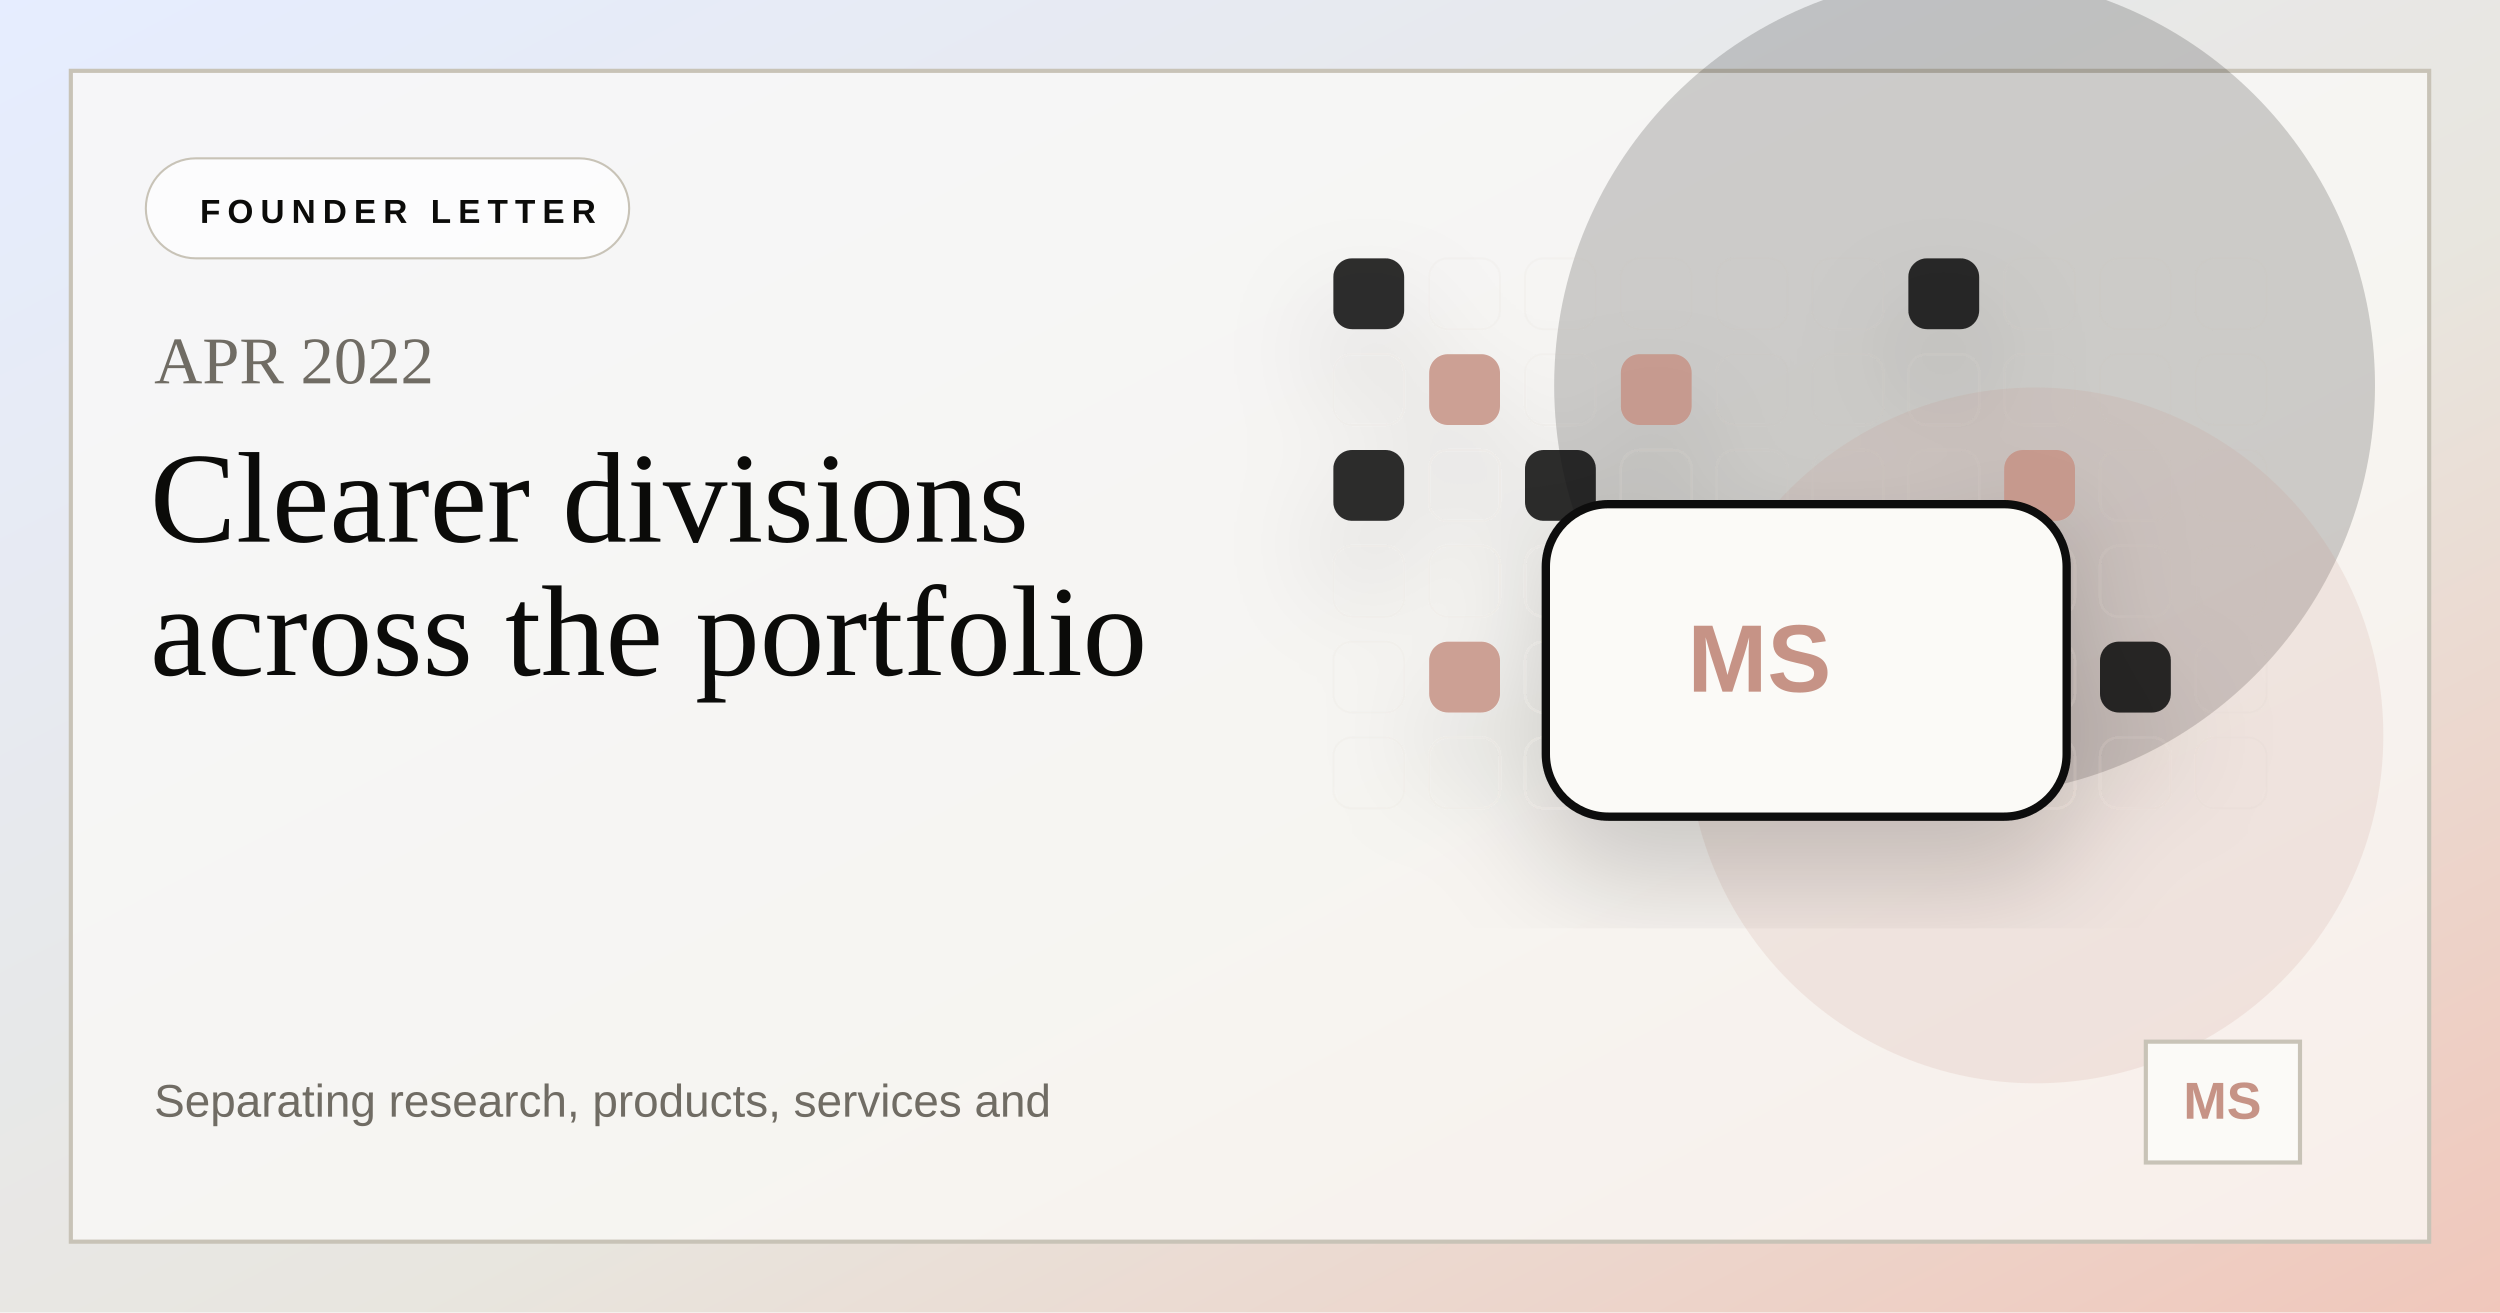
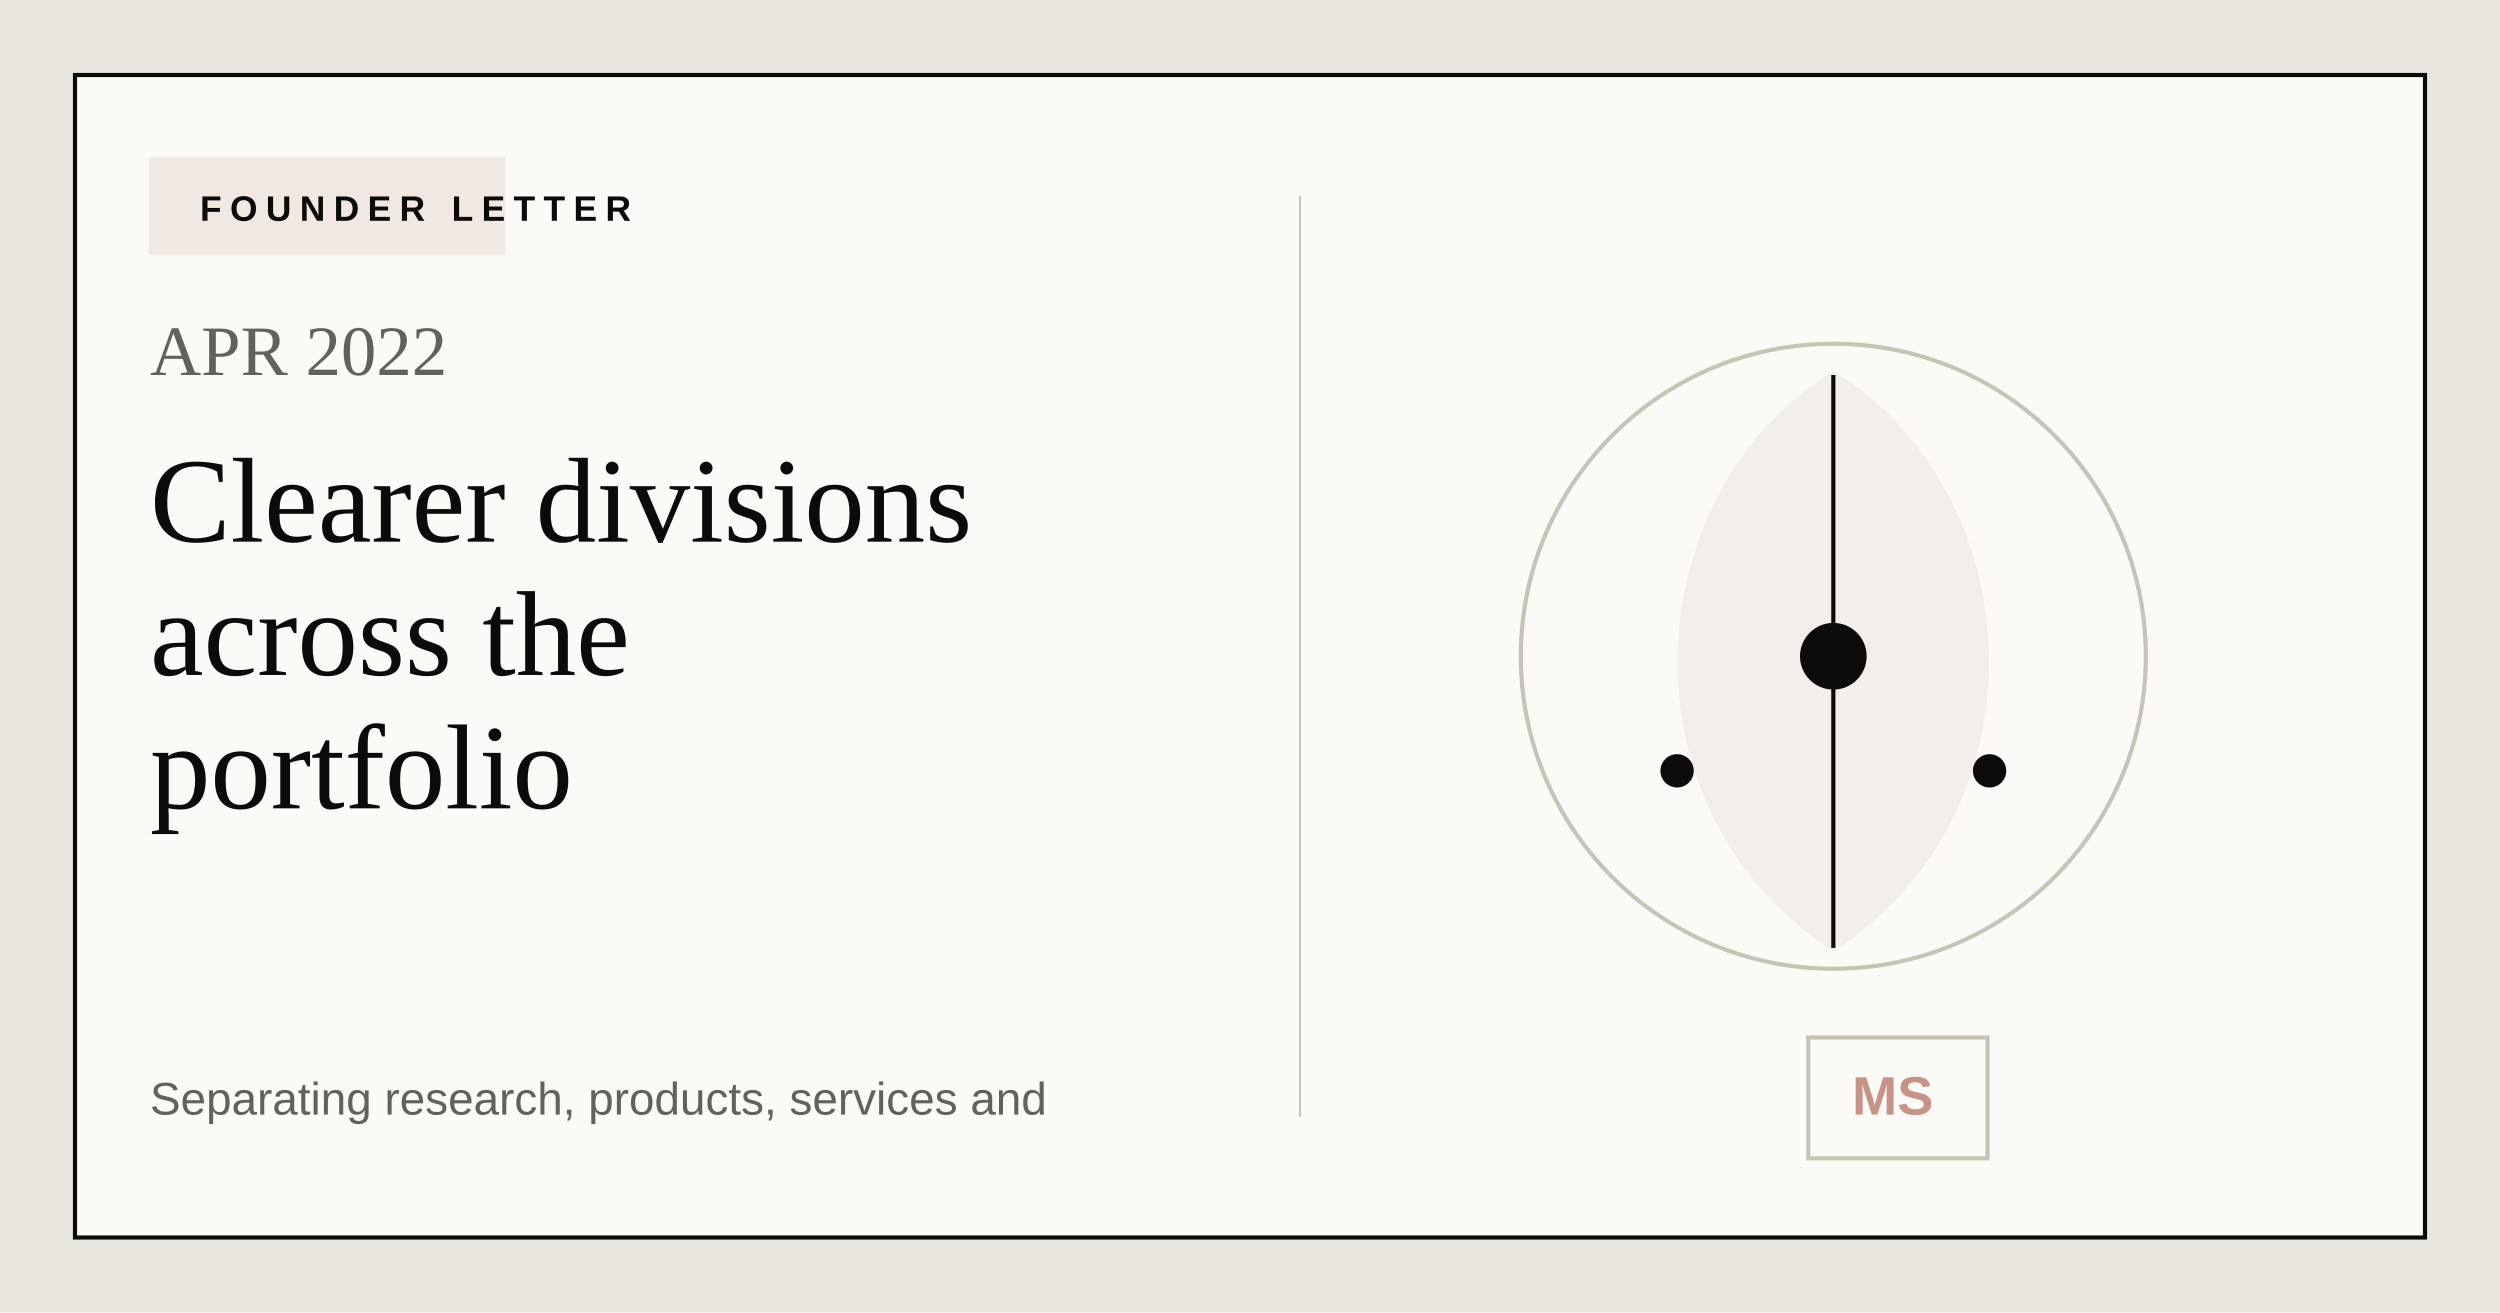
<svg xmlns="http://www.w3.org/2000/svg" width="1200" height="630" viewBox="0 0 1200 630" role="img" aria-labelledby="title desc">
-   <defs>
-     <linearGradient id="backgroundGradient" x1="0" y1="0" x2="1" y2="1">
-       <stop offset="0%" stop-color="#e6edff" />
-       <stop offset="58%" stop-color="#e8e6df" />
-       <stop offset="100%" stop-color="#f0c7bb" />
-     </linearGradient>
-     <radialGradient id="fieldGradient" cx="68%" cy="42%" r="70%">
-       <stop offset="0%" stop-color="#ffd06f" stop-opacity="0.92" />
-       <stop offset="55%" stop-color="#0b0b09" stop-opacity="0.54" />
-       <stop offset="100%" stop-color="#7b61ff" stop-opacity="0.86" />
-     </radialGradient>
-     <linearGradient id="waveGradient" x1="0" y1="0" x2="1" y2="1">
-       <stop offset="0%" stop-color="#0b0b09" />
-       <stop offset="50%" stop-color="#f0c7bb" />
-       <stop offset="100%" stop-color="#c69386" />
-     </linearGradient>
-     <filter id="softShadow" x="-20%" y="-20%" width="140%" height="140%">
-       <feDropShadow dx="0" dy="28" stdDeviation="26" flood-color="#0b0b09" flood-opacity="0.18" />
-     </filter>
-   </defs>
-   <rect width="1200" height="630" fill="url(#backgroundGradient)" />
-   <rect x="34" y="34" width="1132" height="562" rx="0" fill="rgba(251,250,247,0.76)" stroke="#c8c3b7" stroke-width="2" />
-   <circle cx="943" cy="185" r="197" fill="#0b0b09" opacity="0.18" />
-   <circle cx="977" cy="353" r="167" fill="#c69386" opacity="0.16" />
-   <g filter="url(#softShadow)">
-     <g>
-       <rect x="640" y="124" width="34" height="34" rx="9" fill="#0b0b09" opacity="0.86" stroke="none" />
-       <rect x="686" y="124" width="34" height="34" rx="9" fill="transparent" opacity="0.08" stroke="#c8c3b7" />
-       <rect x="732" y="124" width="34" height="34" rx="9" fill="transparent" opacity="0.08" stroke="#c8c3b7" />
-       <rect x="778" y="124" width="34" height="34" rx="9" fill="transparent" opacity="0.08" stroke="#c8c3b7" />
-       <rect x="824" y="124" width="34" height="34" rx="9" fill="transparent" opacity="0.08" stroke="#c8c3b7" />
-       <rect x="870" y="124" width="34" height="34" rx="9" fill="transparent" opacity="0.08" stroke="#c8c3b7" />
-       <rect x="916" y="124" width="34" height="34" rx="9" fill="#0b0b09" opacity="0.86" stroke="none" />
-       <rect x="962" y="124" width="34" height="34" rx="9" fill="transparent" opacity="0.08" stroke="#c8c3b7" />
-       <rect x="1008" y="124" width="34" height="34" rx="9" fill="transparent" opacity="0.08" stroke="#c8c3b7" />
-       <rect x="1054" y="124" width="34" height="34" rx="9" fill="transparent" opacity="0.08" stroke="#c8c3b7" />
-       <rect x="640" y="170" width="34" height="34" rx="9" fill="transparent" opacity="0.08" stroke="#c8c3b7" />
-       <rect x="686" y="170" width="34" height="34" rx="9" fill="#c69386" opacity="0.86" stroke="none" />
-       <rect x="732" y="170" width="34" height="34" rx="9" fill="transparent" opacity="0.08" stroke="#c8c3b7" />
-       <rect x="778" y="170" width="34" height="34" rx="9" fill="#c69386" opacity="0.86" stroke="none" />
-       <rect x="824" y="170" width="34" height="34" rx="9" fill="transparent" opacity="0.08" stroke="#c8c3b7" />
-       <rect x="870" y="170" width="34" height="34" rx="9" fill="transparent" opacity="0.08" stroke="#c8c3b7" />
-       <rect x="916" y="170" width="34" height="34" rx="9" fill="transparent" opacity="0.08" stroke="#c8c3b7" />
-       <rect x="962" y="170" width="34" height="34" rx="9" fill="transparent" opacity="0.08" stroke="#c8c3b7" />
-       <rect x="1008" y="170" width="34" height="34" rx="9" fill="transparent" opacity="0.08" stroke="#c8c3b7" />
-       <rect x="1054" y="170" width="34" height="34" rx="9" fill="transparent" opacity="0.08" stroke="#c8c3b7" />
-       <rect x="640" y="216" width="34" height="34" rx="9" fill="#0b0b09" opacity="0.86" stroke="none" />
-       <rect x="686" y="216" width="34" height="34" rx="9" fill="transparent" opacity="0.08" stroke="#c8c3b7" />
-       <rect x="732" y="216" width="34" height="34" rx="9" fill="#0b0b09" opacity="0.86" stroke="none" />
-       <rect x="778" y="216" width="34" height="34" rx="9" fill="transparent" opacity="0.08" stroke="#c8c3b7" />
-       <rect x="824" y="216" width="34" height="34" rx="9" fill="transparent" opacity="0.08" stroke="#c8c3b7" />
-       <rect x="870" y="216" width="34" height="34" rx="9" fill="transparent" opacity="0.08" stroke="#c8c3b7" />
-       <rect x="916" y="216" width="34" height="34" rx="9" fill="transparent" opacity="0.08" stroke="#c8c3b7" />
-       <rect x="962" y="216" width="34" height="34" rx="9" fill="#c69386" opacity="0.86" stroke="none" />
-       <rect x="1008" y="216" width="34" height="34" rx="9" fill="transparent" opacity="0.08" stroke="#c8c3b7" />
-       <rect x="1054" y="216" width="34" height="34" rx="9" fill="transparent" opacity="0.08" stroke="#c8c3b7" />
-       <rect x="640" y="262" width="34" height="34" rx="9" fill="transparent" opacity="0.08" stroke="#c8c3b7" />
-       <rect x="686" y="262" width="34" height="34" rx="9" fill="transparent" opacity="0.08" stroke="#c8c3b7" />
-       <rect x="732" y="262" width="34" height="34" rx="9" fill="transparent" opacity="0.08" stroke="#c8c3b7" />
-       <rect x="778" y="262" width="34" height="34" rx="9" fill="#c69386" opacity="0.86" stroke="none" />
-       <rect x="824" y="262" width="34" height="34" rx="9" fill="#0b0b09" opacity="0.86" stroke="none" />
-       <rect x="870" y="262" width="34" height="34" rx="9" fill="transparent" opacity="0.08" stroke="#c8c3b7" />
-       <rect x="916" y="262" width="34" height="34" rx="9" fill="transparent" opacity="0.08" stroke="#c8c3b7" />
-       <rect x="962" y="262" width="34" height="34" rx="9" fill="transparent" opacity="0.08" stroke="#c8c3b7" />
-       <rect x="1008" y="262" width="34" height="34" rx="9" fill="transparent" opacity="0.08" stroke="#c8c3b7" />
-       <rect x="1054" y="262" width="34" height="34" rx="9" fill="transparent" opacity="0.08" stroke="#c8c3b7" />
-       <rect x="640" y="308" width="34" height="34" rx="9" fill="transparent" opacity="0.08" stroke="#c8c3b7" />
-       <rect x="686" y="308" width="34" height="34" rx="9" fill="#c69386" opacity="0.86" stroke="none" />
-       <rect x="732" y="308" width="34" height="34" rx="9" fill="transparent" opacity="0.08" stroke="#c8c3b7" />
-       <rect x="778" y="308" width="34" height="34" rx="9" fill="transparent" opacity="0.08" stroke="#c8c3b7" />
-       <rect x="824" y="308" width="34" height="34" rx="9" fill="#0b0b09" opacity="0.86" stroke="none" />
-       <rect x="870" y="308" width="34" height="34" rx="9" fill="transparent" opacity="0.08" stroke="#c8c3b7" />
-       <rect x="916" y="308" width="34" height="34" rx="9" fill="transparent" opacity="0.08" stroke="#c8c3b7" />
-       <rect x="962" y="308" width="34" height="34" rx="9" fill="transparent" opacity="0.08" stroke="#c8c3b7" />
-       <rect x="1008" y="308" width="34" height="34" rx="9" fill="#0b0b09" opacity="0.86" stroke="none" />
-       <rect x="1054" y="308" width="34" height="34" rx="9" fill="transparent" opacity="0.08" stroke="#c8c3b7" />
-       <rect x="640" y="354" width="34" height="34" rx="9" fill="transparent" opacity="0.08" stroke="#c8c3b7" />
-       <rect x="686" y="354" width="34" height="34" rx="9" fill="transparent" opacity="0.08" stroke="#c8c3b7" />
-       <rect x="732" y="354" width="34" height="34" rx="9" fill="transparent" opacity="0.08" stroke="#c8c3b7" />
-       <rect x="778" y="354" width="34" height="34" rx="9" fill="transparent" opacity="0.08" stroke="#c8c3b7" />
-       <rect x="824" y="354" width="34" height="34" rx="9" fill="transparent" opacity="0.08" stroke="#c8c3b7" />
-       <rect x="870" y="354" width="34" height="34" rx="9" fill="#c69386" opacity="0.86" stroke="none" />
-       <rect x="916" y="354" width="34" height="34" rx="9" fill="transparent" opacity="0.08" stroke="#c8c3b7" />
-       <rect x="962" y="354" width="34" height="34" rx="9" fill="transparent" opacity="0.08" stroke="#c8c3b7" />
-       <rect x="1008" y="354" width="34" height="34" rx="9" fill="transparent" opacity="0.08" stroke="#c8c3b7" />
-       <rect x="1054" y="354" width="34" height="34" rx="9" fill="transparent" opacity="0.08" stroke="#c8c3b7" />
-     </g>
-     <rect x="742" y="242" width="250" height="150" rx="30" fill="#fbfaf7" stroke="#0b0b09" stroke-width="4" />
-     <text x="810" y="332" font-family="Arial, Helvetica, sans-serif" font-size="46" font-weight="800" fill="#c69386">MS</text>
-   </g>
-   <rect x="70" y="76" width="232" height="48" rx="24" fill="rgba(255,255,255,0.72)" stroke="#c8c3b7" />
-   <text x="96" y="107" font-family="Arial, Helvetica, sans-serif" font-size="16" font-weight="700" letter-spacing="3.4" fill="#0b0b09">FOUNDER LETTER</text>
-   <text x="74" y="184" font-family="Georgia, 'Times New Roman', serif" font-size="32" fill="#706c64">APR 2022</text>
-   <text x="72" y="260" font-family="Georgia, 'Times New Roman', serif" font-size="62" font-weight="500" fill="#0b0b09">Clearer divisions</text>
-   <text x="72" y="324" font-family="Georgia, 'Times New Roman', serif" font-size="62" font-weight="500" fill="#0b0b09">across the portfolio</text>
-   <text x="74" y="536" font-family="Arial, Helvetica, sans-serif" font-size="22" fill="#706c64">Separating research, products, services and</text>
-   <rect x="1030" y="500" width="74" height="58" rx="0" fill="#fbfaf7" stroke="#c8c3b7" stroke-width="2" />
-   <text x="1048" y="537" font-family="Arial, Helvetica, sans-serif" font-size="25" font-weight="800" fill="#c69386">MS</text>
+   <rect width="1200" height="630" fill="#e8e6df" />
+   <rect x="36" y="36" width="1128" height="558" fill="#fbfaf7" stroke="#0b0b09" stroke-width="2" />
+   <rect x="72" y="76" width="170" height="46" fill="#c69386" opacity="0.18" stroke="#c69386" stroke-width="1" />
+   <text x="96" y="106" font-family="Arial, Helvetica, sans-serif" font-size="17" font-weight="700" letter-spacing="4" fill="#0b0b09">FOUNDER LETTER</text>
+   <text x="72" y="180" font-family="Georgia, 'Times New Roman', serif" font-size="34" fill="#64615b">APR 2022</text>
+   <text x="72" y="260" font-family="Georgia, 'Times New Roman', serif" font-size="58" font-weight="500" fill="#0b0b09">Clearer divisions</text>
+   <text x="72" y="324" font-family="Georgia, 'Times New Roman', serif" font-size="58" font-weight="500" fill="#0b0b09">across the</text>
+   <text x="72" y="388" font-family="Georgia, 'Times New Roman', serif" font-size="58" font-weight="500" fill="#0b0b09">portfolio</text>
+   <text x="72" y="535" font-family="Arial, Helvetica, sans-serif" font-size="22" fill="#64615b">Separating research, products, services and</text>
+   <circle cx="880" cy="315" r="150" fill="none" stroke="#c8c3b7" stroke-width="2" />
+   <path d="M880 455 C775 385 790 235 880 180 C970 235 985 385 880 455Z" fill="#c69386" opacity="0.12" stroke="#c69386" stroke-width="3" />
+   <path d="M880 455 V180" stroke="#0b0b09" stroke-width="2" />
+   <circle cx="880" cy="315" r="16" fill="#0b0b09" />
+   <circle cx="805" cy="370" r="8" fill="#0b0b09" />
+   <circle cx="955" cy="370" r="8" fill="#0b0b09" />
+   <line x1="624" y1="94" x2="624" y2="536" stroke="#c8c3b7" stroke-width="1" />
+   <rect x="868" y="498" width="86" height="58" fill="#fbfaf7" stroke="#c8c3b7" stroke-width="2" />
+   <text x="889" y="535" font-family="Arial, Helvetica, sans-serif" font-size="26" font-weight="700" fill="#c69386">MS</text>
</svg>
